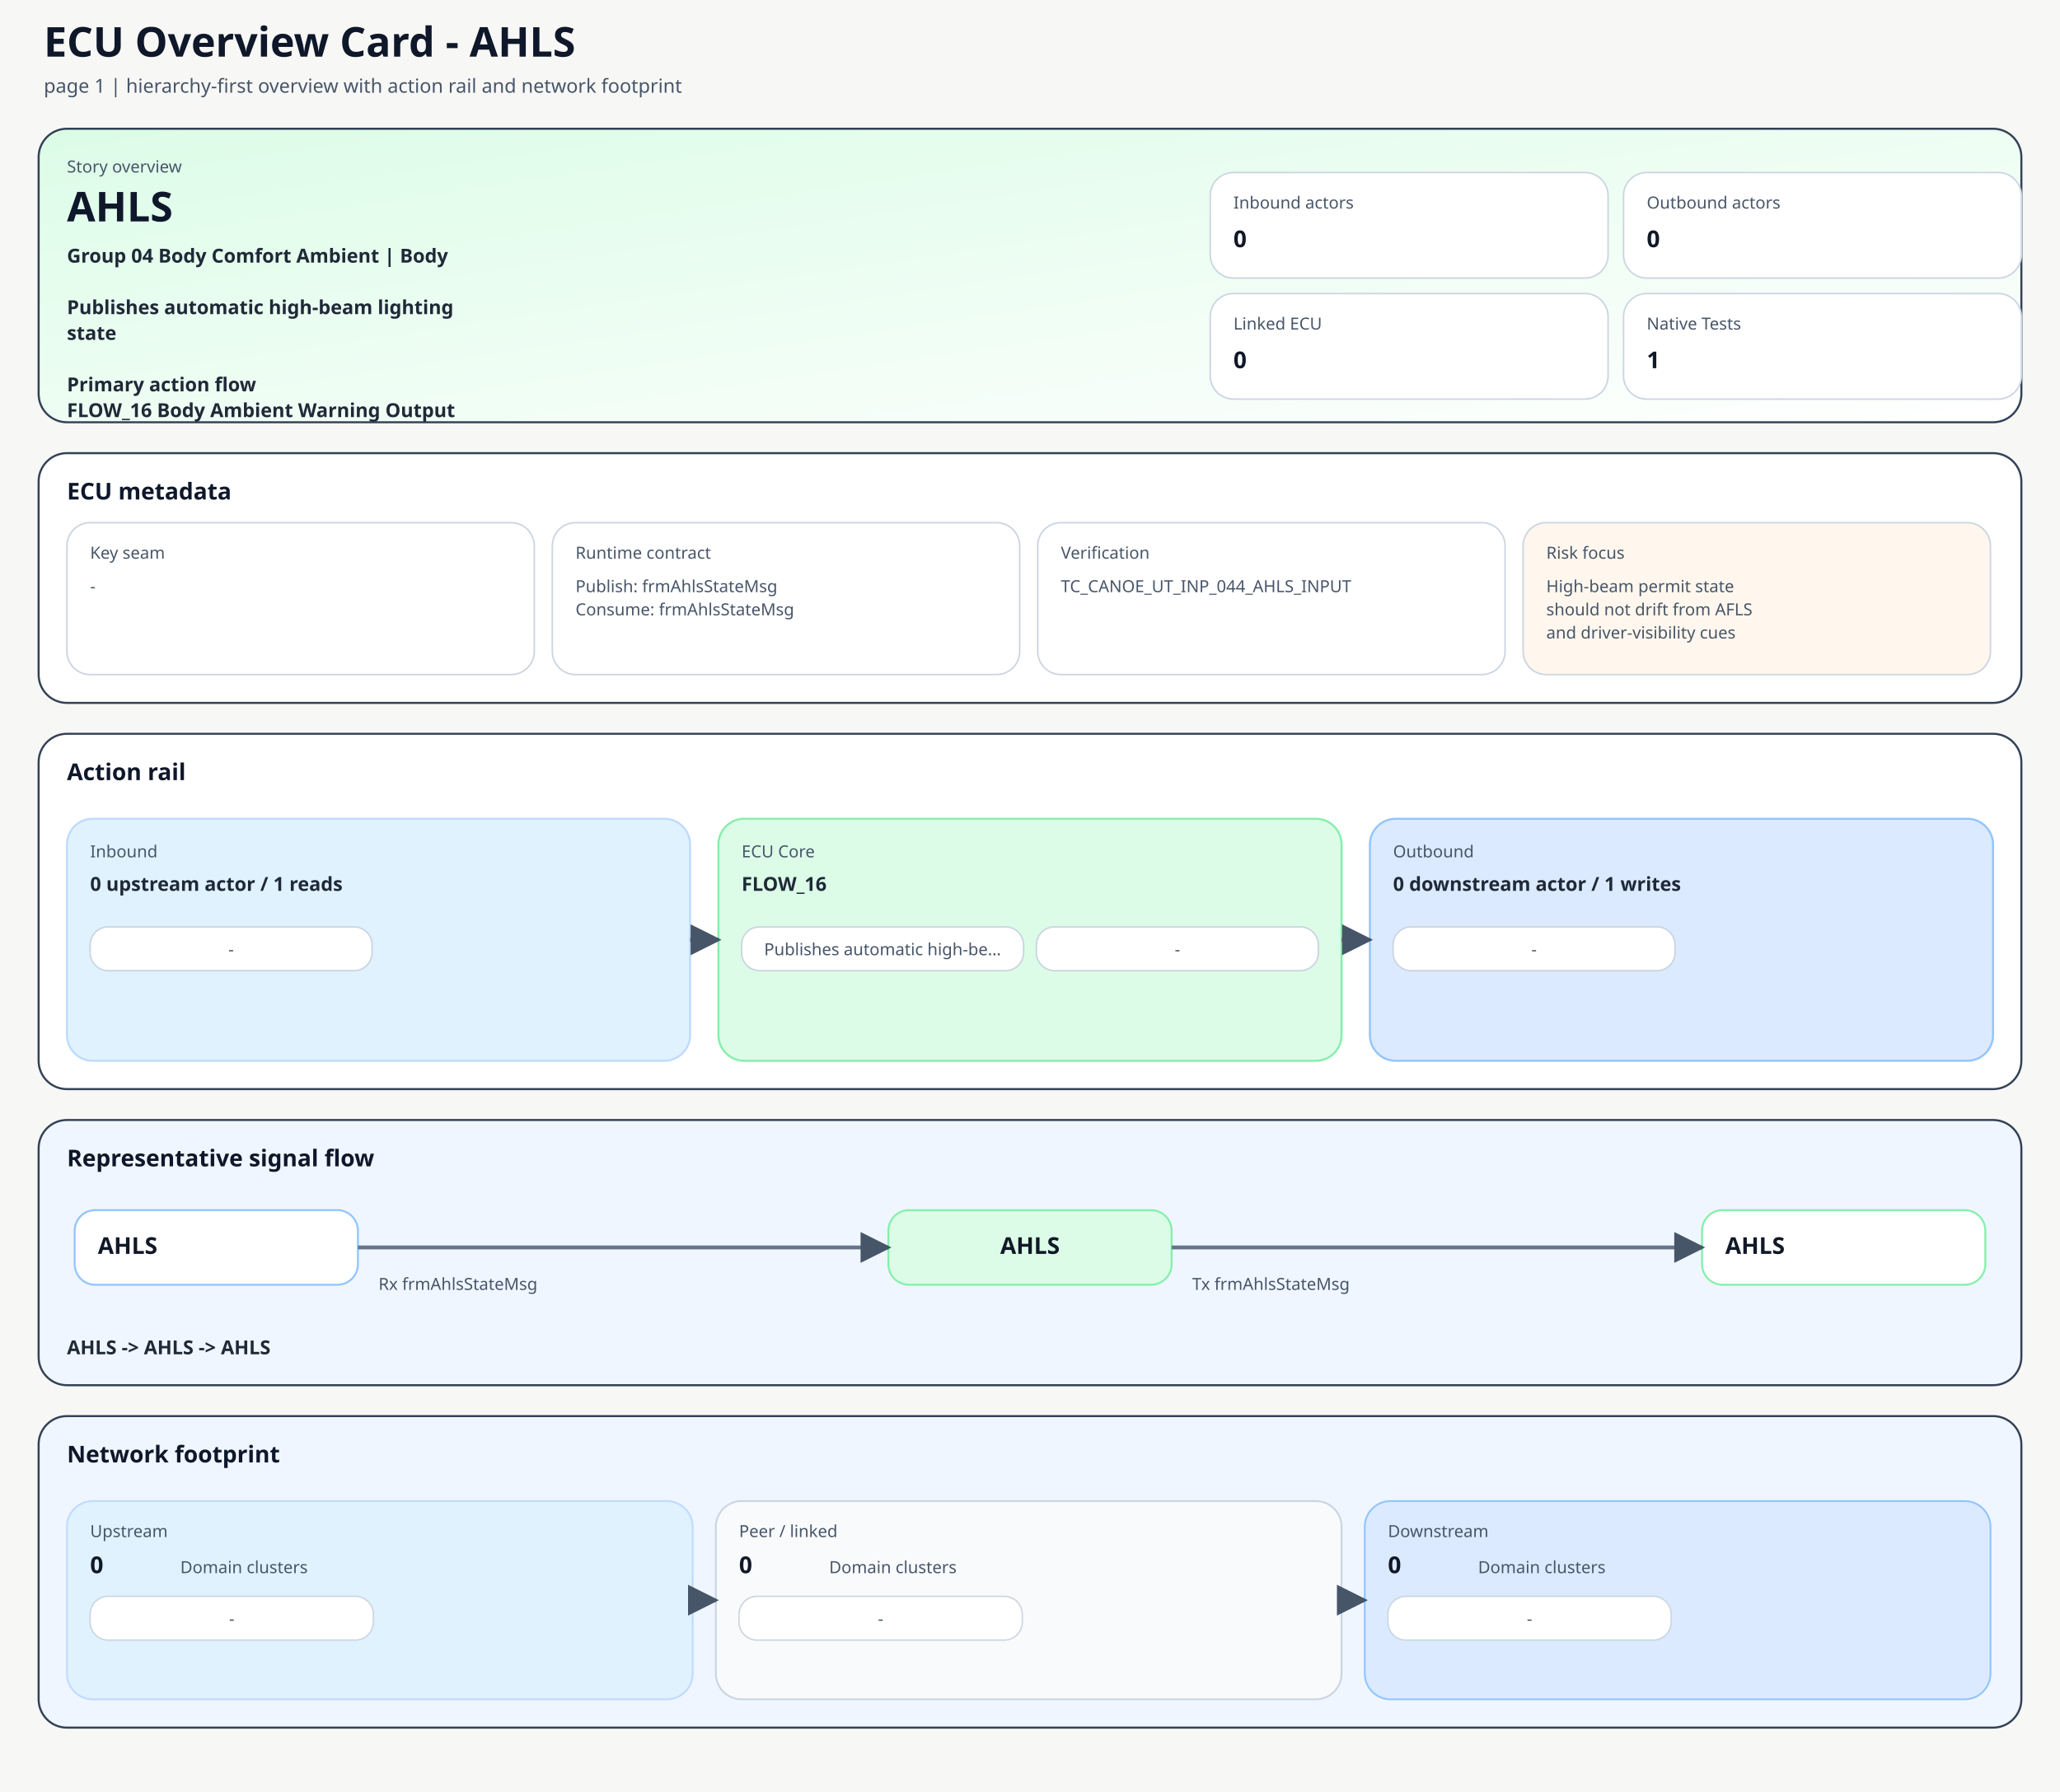
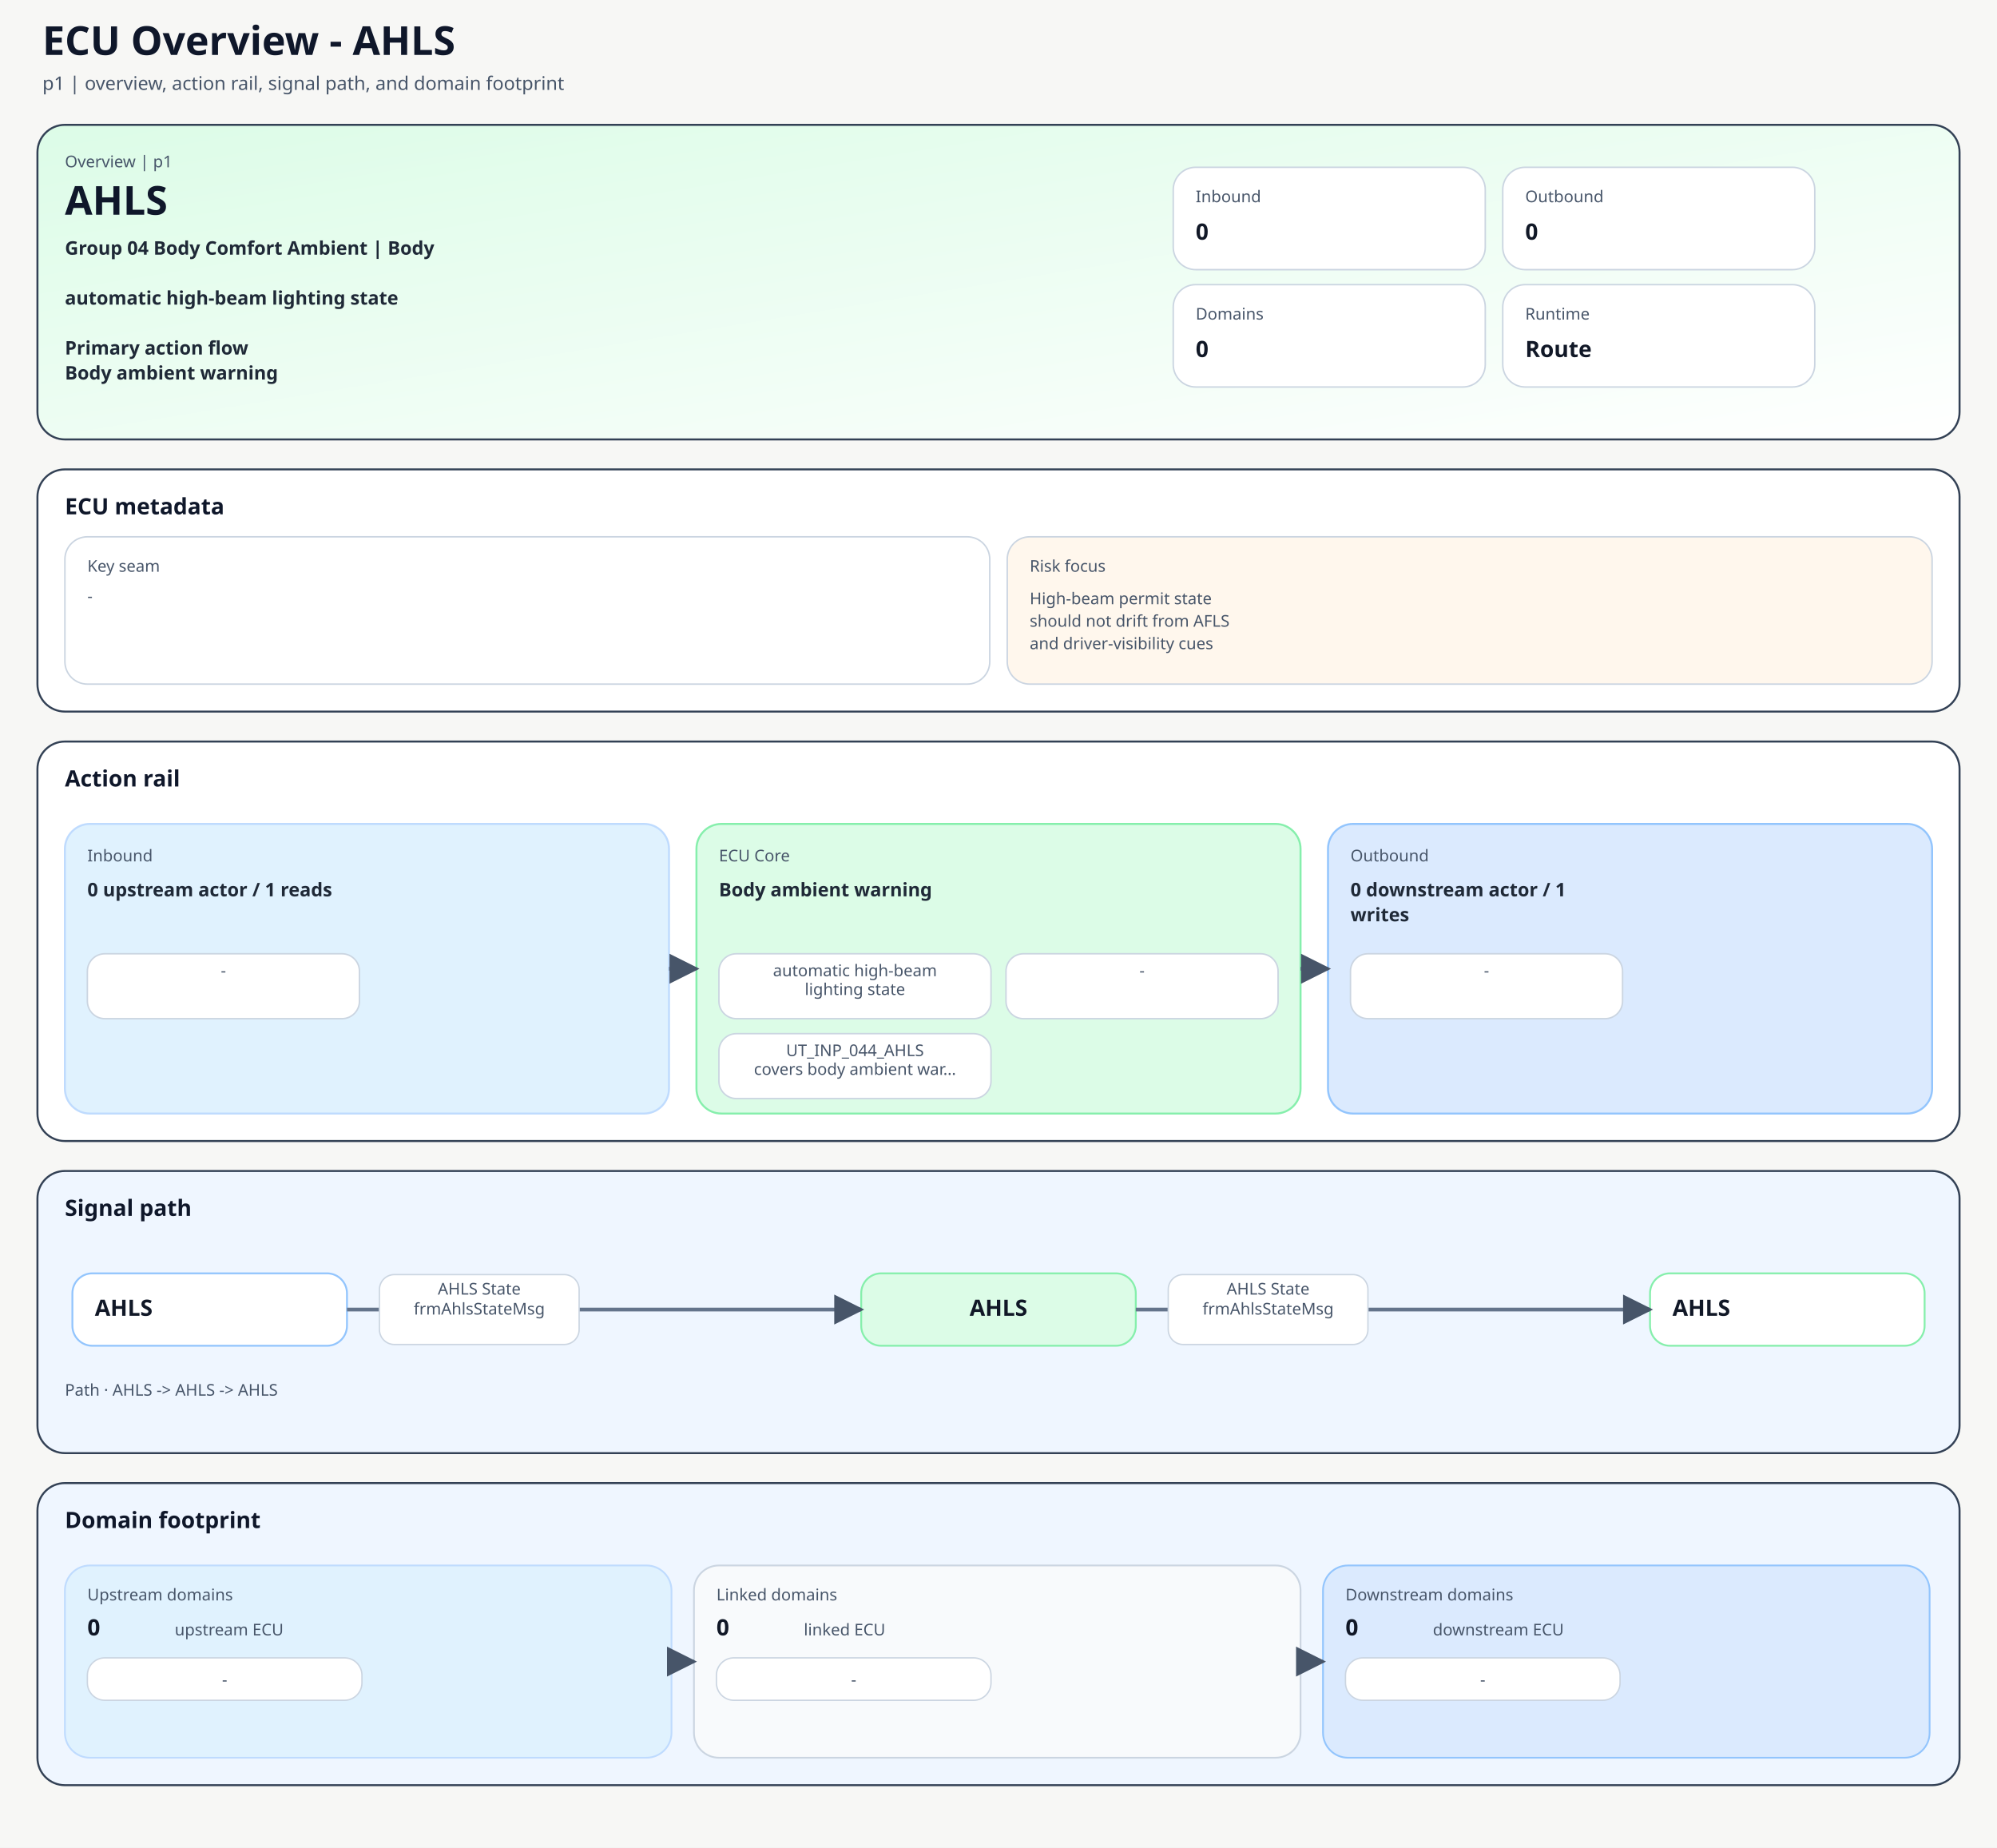
- <svg xmlns="http://www.w3.org/2000/svg" width="1600" height="1392" viewBox="0 0 1600 1392">
+ <svg xmlns="http://www.w3.org/2000/svg" width="1600" height="1480" viewBox="0 0 1600 1480">
  <defs>
    <linearGradient id="heroGradient" x1="0%" y1="0%" x2="100%" y2="100%">
      <stop offset="0%" stop-color="#dcfce7" />
      <stop offset="100%" stop-color="#ffffff" />
    </linearGradient>
    <marker id="arrow" viewBox="0 0 10 10" refX="9" refY="5" markerWidth="8" markerHeight="8" orient="auto-start-reverse">
      <path d="M 0 0 L 10 5 L 0 10 z" fill="#475569" />
    </marker>
  </defs>
  <style>
    .bg { fill: #f7f7f5; }
    .title { font: 700 32px 'Segoe UI', sans-serif; fill: #0f172a; }
    .sub { font: 500 15px 'Segoe UI', sans-serif; fill: #475569; }
    .label { font: 700 18px 'Segoe UI', sans-serif; fill: #0f172a; }
    .text { font: 600 15px 'Segoe UI', sans-serif; fill: #1f2937; }
    .small { font: 500 13px 'Segoe UI', sans-serif; fill: #475569; }
    .node { font: 700 18px 'Segoe UI', sans-serif; fill: #111827; }
    .box { rx: 22; ry: 22; stroke: #334155; stroke-width: 1.6; }
    .lane { stroke: #64748b; stroke-width: 3; fill: none; marker-end: url(#arrow); }
  </style>
-   <rect x="0" y="0" width="1600" height="1392" class="bg" />
-   <text x="34" y="44" class="title">ECU Overview Card - AHLS</text>
-   <text x="34" y="72" class="sub">page 1 | hierarchy-first overview with action rail and network footprint</text>
-   <rect x="30" y="100" width="1540" height="228" class="box" fill="url(#heroGradient)" />
-   <text x="52" y="134" class="small">Story overview</text>
+   <rect x="0" y="0" width="1600" height="1480" class="bg" />
+   <text x="34" y="44" class="title">ECU Overview - AHLS</text>
+   <text x="34" y="72" class="sub">p1 | overview, action rail, signal path, and domain footprint</text>
+   <rect x="30" y="100" width="1540" height="252" class="box" fill="url(#heroGradient)" />
+   <text x="52" y="134" class="small">Overview | p1</text>
  <text x="52" y="172" class="title">AHLS</text>
  <text x="52" y="204" class="text">Group 04 Body Comfort Ambient | Body</text>
  <text x="52" y="224" class="text" />
-   <text x="52" y="244" class="text">Publishes automatic high-beam lighting</text>
-   <text x="52" y="264" class="text">state</text>
-   <text x="52" y="284" class="text" />
-   <text x="52" y="304" class="text">Primary action flow</text>
-   <text x="52" y="324" class="text">FLOW_16 Body Ambient Warning Output</text>
-   <rect x="940" y="134" width="309" height="82" rx="18" ry="18" fill="#ffffff" stroke="#cbd5e1" stroke-width="1.2" />
-   <text x="958" y="162" class="small">Inbound actors</text>
+   <text x="52" y="244" class="text">automatic high-beam lighting state</text>
+   <text x="52" y="264" class="text" />
+   <text x="52" y="284" class="text">Primary action flow</text>
+   <text x="52" y="304" class="text">Body ambient warning</text>
+   <rect x="940" y="134" width="250" height="82" rx="18" ry="18" fill="#ffffff" stroke="#cbd5e1" stroke-width="1.2" />
+   <text x="958" y="162" class="small">Inbound</text>
  <text x="958" y="192" class="node">0</text>
-   <rect x="1261" y="134" width="309" height="82" rx="18" ry="18" fill="#ffffff" stroke="#cbd5e1" stroke-width="1.2" />
-   <text x="1279" y="162" class="small">Outbound actors</text>
-   <text x="1279" y="192" class="node">0</text>
-   <rect x="940" y="228" width="309" height="82" rx="18" ry="18" fill="#ffffff" stroke="#cbd5e1" stroke-width="1.2" />
-   <text x="958" y="256" class="small">Linked ECU</text>
+   <rect x="1204" y="134" width="250" height="82" rx="18" ry="18" fill="#ffffff" stroke="#cbd5e1" stroke-width="1.2" />
+   <text x="1222" y="162" class="small">Outbound</text>
+   <text x="1222" y="192" class="node">0</text>
+   <rect x="940" y="228" width="250" height="82" rx="18" ry="18" fill="#ffffff" stroke="#cbd5e1" stroke-width="1.2" />
+   <text x="958" y="256" class="small">Domains</text>
  <text x="958" y="286" class="node">0</text>
-   <rect x="1261" y="228" width="309" height="82" rx="18" ry="18" fill="#ffffff" stroke="#cbd5e1" stroke-width="1.2" />
-   <text x="1279" y="256" class="small">Native Tests</text>
-   <text x="1279" y="286" class="node">1</text>
-   <rect x="30" y="352" width="1540" height="194" class="box" fill="#ffffff" />
-   <text x="52" y="388" class="label">ECU metadata</text>
-   <rect x="52" y="406" width="363" height="118" rx="18" ry="18" fill="#ffffff" stroke="#cbd5e1" stroke-width="1.2" />
-   <text x="70" y="434" class="small">Key seam</text>
-   <text x="70" y="460" class="small">-</text>
-   <rect x="429" y="406" width="363" height="118" rx="18" ry="18" fill="#ffffff" stroke="#cbd5e1" stroke-width="1.2" />
-   <text x="447" y="434" class="small">Runtime contract</text>
-   <text x="447" y="460" class="small">Publish: frmAhlsStateMsg</text>
-   <text x="447" y="478" class="small">Consume: frmAhlsStateMsg</text>
-   <rect x="806" y="406" width="363" height="118" rx="18" ry="18" fill="#ffffff" stroke="#cbd5e1" stroke-width="1.2" />
-   <text x="824" y="434" class="small">Verification</text>
-   <text x="824" y="460" class="small">TC_CANOE_UT_INP_044_AHLS_INPUT</text>
-   <rect x="1183" y="406" width="363" height="118" rx="18" ry="18" fill="#fff7ed" stroke="#cbd5e1" stroke-width="1.2" />
-   <text x="1201" y="434" class="small">Risk focus</text>
-   <text x="1201" y="460" class="small">High-beam permit state</text>
-   <text x="1201" y="478" class="small">should not drift from AFLS</text>
-   <text x="1201" y="496" class="small">and driver-visibility cues</text>
-   <rect x="30" y="570" width="1540" height="276" class="box" fill="#ffffff" />
-   <text x="52" y="606" class="label">Action rail</text>
-   <rect x="52" y="636" width="484" height="188" rx="20" ry="20" fill="#e0f2fe" stroke="#bfdbfe" stroke-width="1.6" />
-   <text x="70" y="666" class="small">Inbound</text>
-   <text x="70" y="692" class="text">0 upstream actor / 1 reads</text>
-   <rect x="70" y="720" width="219" height="34" rx="14" ry="14" fill="#ffffff" stroke="#cbd5e1" stroke-width="1.2" />
-   <text x="179.5" y="742" text-anchor="middle" class="small">-</text>
-   <rect x="558" y="636" width="484" height="188" rx="20" ry="20" fill="#dcfce7" stroke="#86efac" stroke-width="1.6" />
-   <text x="576" y="666" class="small">ECU Core</text>
-   <text x="576" y="692" class="text">FLOW_16</text>
-   <rect x="576" y="720" width="219" height="34" rx="14" ry="14" fill="#ffffff" stroke="#cbd5e1" stroke-width="1.2" />
-   <text x="685.5" y="742" text-anchor="middle" class="small">Publishes automatic high-be…</text>
-   <rect x="805" y="720" width="219" height="34" rx="14" ry="14" fill="#ffffff" stroke="#cbd5e1" stroke-width="1.2" />
-   <text x="914.5" y="742" text-anchor="middle" class="small">-</text>
-   <rect x="1064" y="636" width="484" height="188" rx="20" ry="20" fill="#dbeafe" stroke="#93c5fd" stroke-width="1.6" />
-   <text x="1082" y="666" class="small">Outbound</text>
-   <text x="1082" y="692" class="text">0 downstream actor / 1 writes</text>
-   <rect x="1082" y="720" width="219" height="34" rx="14" ry="14" fill="#ffffff" stroke="#cbd5e1" stroke-width="1.2" />
-   <text x="1191.5" y="742" text-anchor="middle" class="small">-</text>
-   <line x1="536" y1="730.0" x2="558" y2="730.0" class="lane" />
-   <line x1="1042" y1="730.0" x2="1064" y2="730.0" class="lane" />
-   <rect x="30" y="870" width="1540" height="206" class="box" fill="#eff6ff" />
-   <text x="52" y="906" class="label">Representative signal flow</text>
-   <rect x="58" y="940" width="220" height="58" rx="16" ry="16" fill="#ffffff" stroke="#93c5fd" stroke-width="1.5" />
-   <text x="76" y="974" class="node">AHLS</text>
-   <rect x="690" y="940" width="220" height="58" rx="16" ry="16" fill="#dcfce7" stroke="#86efac" stroke-width="1.5" />
-   <text x="800" y="974" text-anchor="middle" class="node">AHLS</text>
-   <rect x="1322" y="940" width="220" height="58" rx="16" ry="16" fill="#ffffff" stroke="#86efac" stroke-width="1.5" />
-   <text x="1340" y="974" class="node">AHLS</text>
-   <line x1="278" y1="969" x2="690" y2="969" class="lane" />
-   <text x="294" y="1002" class="small">Rx frmAhlsStateMsg</text>
-   <line x1="910" y1="969" x2="1322" y2="969" class="lane" />
-   <text x="926" y="1002" class="small">Tx frmAhlsStateMsg</text>
-   <text x="52" y="1052" class="text">AHLS -&gt; AHLS -&gt; AHLS</text>
-   <rect x="30" y="1100" width="1540" height="242" class="box" fill="#eff6ff" />
-   <text x="52" y="1136" class="label">Network footprint</text>
-   <rect x="52" y="1166" width="486" height="154" rx="20" ry="20" fill="#e0f2fe" stroke="#bfdbfe" stroke-width="1.4" />
-   <text x="70" y="1194" class="small">Upstream</text>
-   <text x="70" y="1222" class="node">0</text>
-   <text x="140" y="1222" class="small">Domain clusters</text>
-   <rect x="70" y="1240" width="220" height="34" rx="14" ry="14" fill="#ffffff" stroke="#cbd5e1" stroke-width="1.1" />
-   <text x="180.0" y="1262" text-anchor="middle" class="small">-</text>
-   <rect x="556" y="1166" width="486" height="154" rx="20" ry="20" fill="#f8fafc" stroke="#cbd5e1" stroke-width="1.4" />
-   <text x="574" y="1194" class="small">Peer / linked</text>
-   <text x="574" y="1222" class="node">0</text>
-   <text x="644" y="1222" class="small">Domain clusters</text>
-   <rect x="574" y="1240" width="220" height="34" rx="14" ry="14" fill="#ffffff" stroke="#cbd5e1" stroke-width="1.1" />
-   <text x="684.0" y="1262" text-anchor="middle" class="small">-</text>
-   <rect x="1060" y="1166" width="486" height="154" rx="20" ry="20" fill="#dbeafe" stroke="#93c5fd" stroke-width="1.4" />
-   <text x="1078" y="1194" class="small">Downstream</text>
-   <text x="1078" y="1222" class="node">0</text>
-   <text x="1148" y="1222" class="small">Domain clusters</text>
-   <rect x="1078" y="1240" width="220" height="34" rx="14" ry="14" fill="#ffffff" stroke="#cbd5e1" stroke-width="1.1" />
-   <text x="1188.0" y="1262" text-anchor="middle" class="small">-</text>
-   <line x1="538" y1="1243.0" x2="556" y2="1243.0" class="lane" />
-   <line x1="1042" y1="1243.0" x2="1060" y2="1243.0" class="lane" />
+   <rect x="1204" y="228" width="250" height="82" rx="18" ry="18" fill="#ffffff" stroke="#cbd5e1" stroke-width="1.2" />
+   <text x="1222" y="256" class="small">Runtime</text>
+   <text x="1222" y="286" class="node">Route</text>
+   <rect x="30" y="376" width="1540" height="194" class="box" fill="#ffffff" />
+   <text x="52" y="412" class="label">ECU metadata</text>
+   <rect x="52" y="430" width="741" height="118" rx="18" ry="18" fill="#ffffff" stroke="#cbd5e1" stroke-width="1.2" />
+   <text x="70" y="458" class="small">Key seam</text>
+   <text x="70" y="482" class="small">-</text>
+   <rect x="807" y="430" width="741" height="118" rx="18" ry="18" fill="#fff7ed" stroke="#cbd5e1" stroke-width="1.2" />
+   <text x="825" y="458" class="small">Risk focus</text>
+   <text x="825" y="484" class="small">High-beam permit state</text>
+   <text x="825" y="502" class="small">should not drift from AFLS</text>
+   <text x="825" y="520" class="small">and driver-visibility cues</text>
+   <rect x="30" y="594" width="1540" height="320" class="box" fill="#ffffff" />
+   <text x="52" y="630" class="label">Action rail</text>
+   <rect x="52" y="660" width="484" height="232" rx="20" ry="20" fill="#e0f2fe" stroke="#bfdbfe" stroke-width="1.6" />
+   <text x="70" y="690" class="small">Inbound</text>
+   <text x="70" y="718" class="text">0 upstream actor / 1 reads</text>
+   <rect x="70" y="764" width="218" height="52" rx="14" ry="14" fill="#ffffff" stroke="#cbd5e1" stroke-width="1.2" />
+   <text x="179.0" y="782" text-anchor="middle" class="small">-</text>
+   <rect x="558" y="660" width="484" height="232" rx="20" ry="20" fill="#dcfce7" stroke="#86efac" stroke-width="1.6" />
+   <text x="576" y="690" class="small">ECU Core</text>
+   <text x="576" y="718" class="text">Body ambient warning</text>
+   <rect x="576" y="764" width="218" height="52" rx="14" ry="14" fill="#ffffff" stroke="#cbd5e1" stroke-width="1.2" />
+   <text x="685.0" y="782" text-anchor="middle" class="small">automatic high-beam</text>
+   <text x="685.0" y="797" text-anchor="middle" class="small">lighting state</text>
+   <rect x="806" y="764" width="218" height="52" rx="14" ry="14" fill="#ffffff" stroke="#cbd5e1" stroke-width="1.2" />
+   <text x="915.0" y="782" text-anchor="middle" class="small">-</text>
+   <rect x="576" y="828" width="218" height="52" rx="14" ry="14" fill="#ffffff" stroke="#cbd5e1" stroke-width="1.2" />
+   <text x="685.0" y="846" text-anchor="middle" class="small">UT_INP_044_AHLS</text>
+   <text x="685.0" y="861" text-anchor="middle" class="small">covers body ambient war…</text>
+   <rect x="1064" y="660" width="484" height="232" rx="20" ry="20" fill="#dbeafe" stroke="#93c5fd" stroke-width="1.6" />
+   <text x="1082" y="690" class="small">Outbound</text>
+   <text x="1082" y="718" class="text">0 downstream actor / 1</text>
+   <text x="1082" y="738" class="text">writes</text>
+   <rect x="1082" y="764" width="218" height="52" rx="14" ry="14" fill="#ffffff" stroke="#cbd5e1" stroke-width="1.2" />
+   <text x="1191.0" y="782" text-anchor="middle" class="small">-</text>
+   <line x1="536" y1="776.0" x2="558" y2="776.0" class="lane" />
+   <line x1="1042" y1="776.0" x2="1064" y2="776.0" class="lane" />
+   <rect x="30" y="938" width="1540" height="226" class="box" fill="#eff6ff" />
+   <text x="52" y="974" class="label">Signal path</text>
+   <rect x="58" y="1020" width="220" height="58" rx="16" ry="16" fill="#ffffff" stroke="#93c5fd" stroke-width="1.5" />
+   <text x="76" y="1054" class="node">AHLS</text>
+   <rect x="690" y="1020" width="220" height="58" rx="16" ry="16" fill="#dcfce7" stroke="#86efac" stroke-width="1.5" />
+   <text x="800" y="1054" text-anchor="middle" class="node">AHLS</text>
+   <rect x="1322" y="1020" width="220" height="58" rx="16" ry="16" fill="#ffffff" stroke="#86efac" stroke-width="1.5" />
+   <text x="1340" y="1054" class="node">AHLS</text>
+   <line x1="278" y1="1049" x2="690" y2="1049" class="lane" />
+   <rect x="304" y="1021" width="160" height="56" rx="12" ry="12" fill="#ffffff" stroke="#cbd5e1" stroke-width="1.1" />
+   <text x="384.0" y="1037" text-anchor="middle" class="small">AHLS State</text>
+   <text x="384.0" y="1053" text-anchor="middle" class="small">frmAhlsStateMsg</text>
+   <line x1="910" y1="1049" x2="1322" y2="1049" class="lane" />
+   <rect x="936" y="1021" width="160" height="56" rx="12" ry="12" fill="#ffffff" stroke="#cbd5e1" stroke-width="1.1" />
+   <text x="1016.0" y="1037" text-anchor="middle" class="small">AHLS State</text>
+   <text x="1016.0" y="1053" text-anchor="middle" class="small">frmAhlsStateMsg</text>
+   <text x="52" y="1118" class="small">Path · AHLS -&gt; AHLS -&gt; AHLS</text>
+   <rect x="30" y="1188" width="1540" height="242" class="box" fill="#eff6ff" />
+   <text x="52" y="1224" class="label">Domain footprint</text>
+   <rect x="52" y="1254" width="486" height="154" rx="20" ry="20" fill="#e0f2fe" stroke="#bfdbfe" stroke-width="1.4" />
+   <text x="70" y="1282" class="small">Upstream domains</text>
+   <text x="70" y="1310" class="node">0</text>
+   <text x="140" y="1310" class="small">upstream ECU</text>
+   <rect x="70" y="1328" width="220" height="34" rx="14" ry="14" fill="#ffffff" stroke="#cbd5e1" stroke-width="1.1" />
+   <text x="180.0" y="1350" text-anchor="middle" class="small">-</text>
+   <rect x="556" y="1254" width="486" height="154" rx="20" ry="20" fill="#f8fafc" stroke="#cbd5e1" stroke-width="1.4" />
+   <text x="574" y="1282" class="small">Linked domains</text>
+   <text x="574" y="1310" class="node">0</text>
+   <text x="644" y="1310" class="small">linked ECU</text>
+   <rect x="574" y="1328" width="220" height="34" rx="14" ry="14" fill="#ffffff" stroke="#cbd5e1" stroke-width="1.1" />
+   <text x="684.0" y="1350" text-anchor="middle" class="small">-</text>
+   <rect x="1060" y="1254" width="486" height="154" rx="20" ry="20" fill="#dbeafe" stroke="#93c5fd" stroke-width="1.4" />
+   <text x="1078" y="1282" class="small">Downstream domains</text>
+   <text x="1078" y="1310" class="node">0</text>
+   <text x="1148" y="1310" class="small">downstream ECU</text>
+   <rect x="1078" y="1328" width="220" height="34" rx="14" ry="14" fill="#ffffff" stroke="#cbd5e1" stroke-width="1.1" />
+   <text x="1188.0" y="1350" text-anchor="middle" class="small">-</text>
+   <line x1="538" y1="1331.0" x2="556" y2="1331.0" class="lane" />
+   <line x1="1042" y1="1331.0" x2="1060" y2="1331.0" class="lane" />
</svg>
